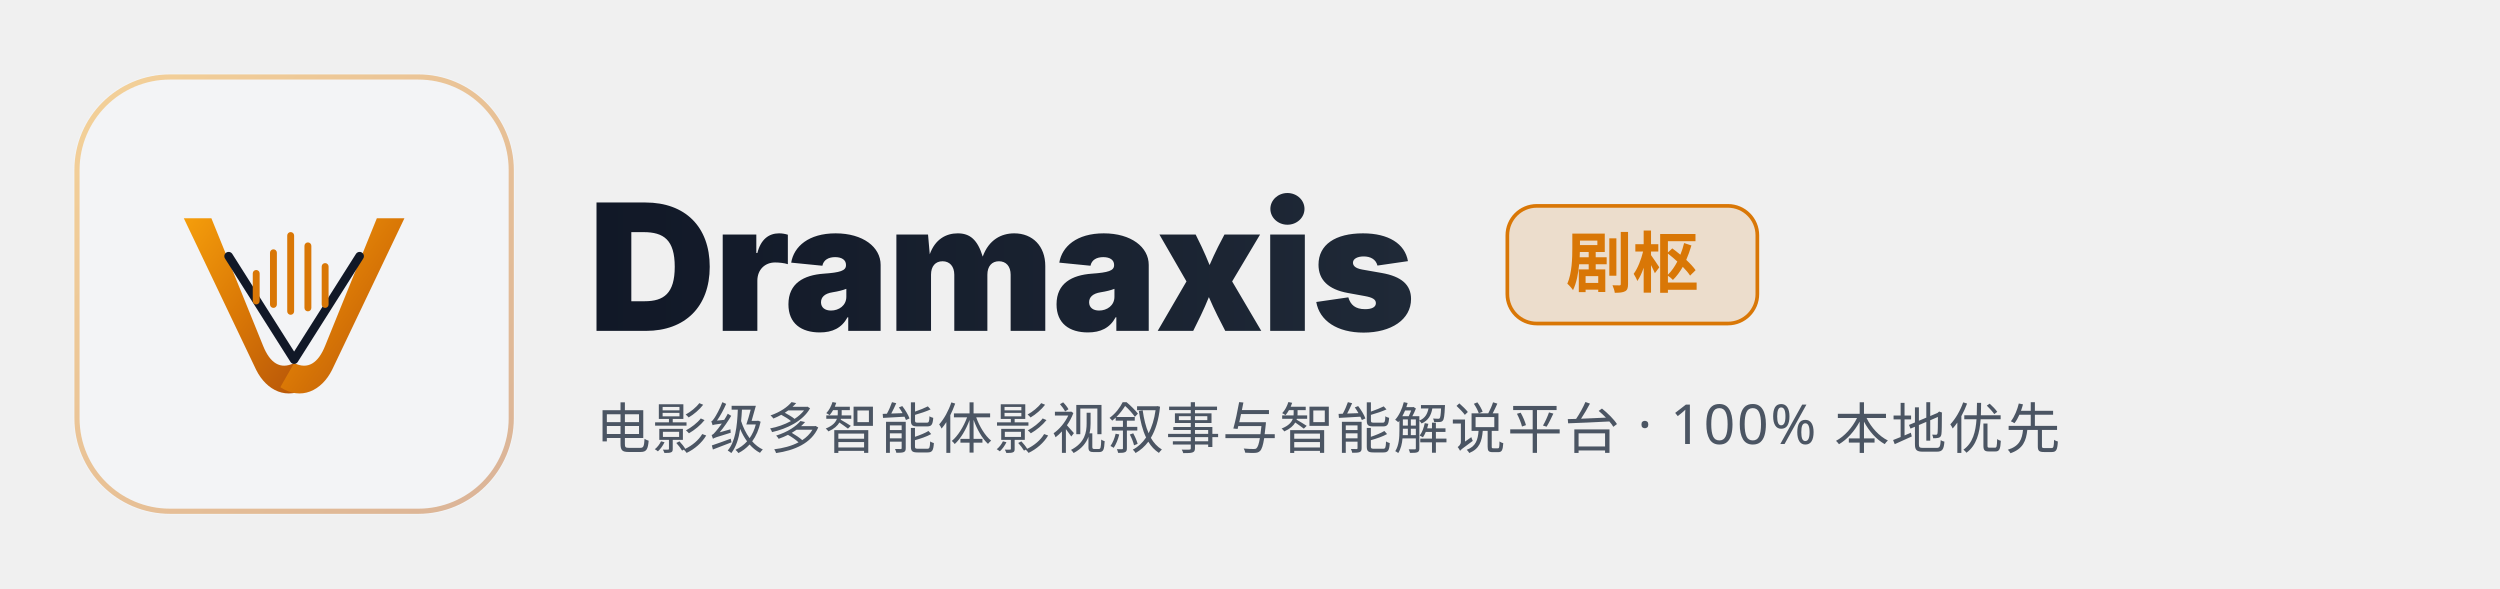
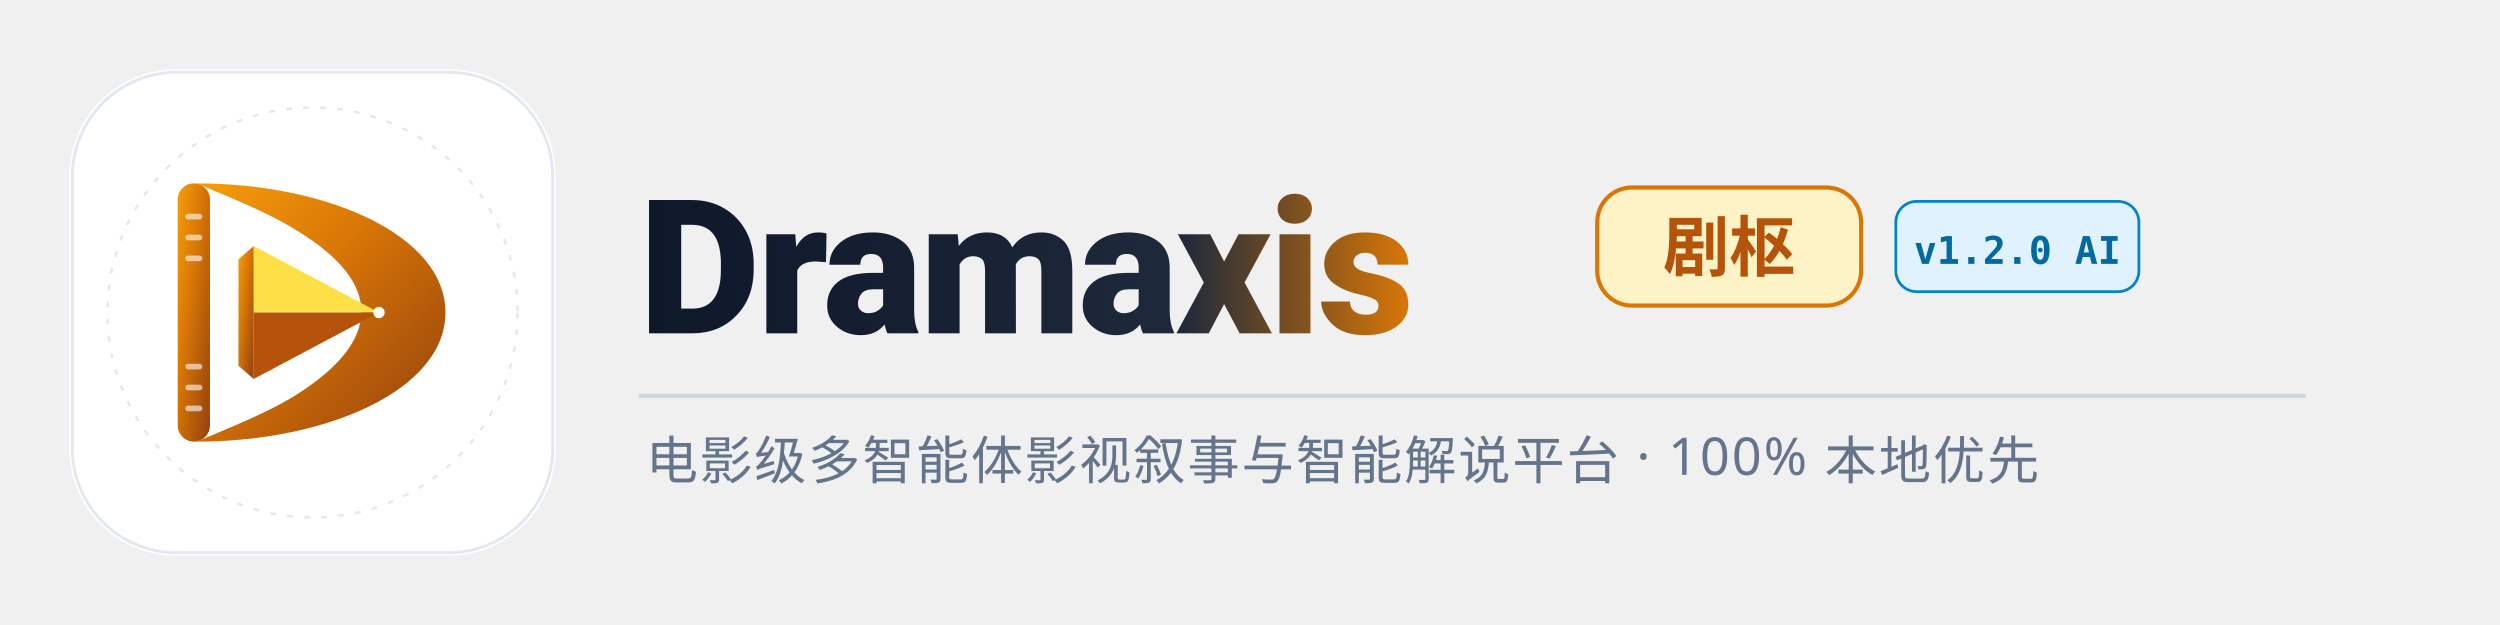
- <svg xmlns="http://www.w3.org/2000/svg" viewBox="0 0 680 160" role="img" aria-label="Dramaxis horizontal logo light">
+ <svg xmlns="http://www.w3.org/2000/svg" viewBox="0 0 720 180" role="img" aria-label="Dramaxis (剧枢) Horizontal Brand Logo Light">
  <defs>
-     <linearGradient id="hzGold" x1="0%" y1="0%" x2="100%" y2="100%">
+     <linearGradient id="hzLightGold" x1="0%" y1="0%" x2="100%" y2="100%">
      <stop offset="0%" stop-color="#F59E0B" />
-       <stop offset="50%" stop-color="#D97706" />
-       <stop offset="100%" stop-color="#B45309" />
+       <stop offset="40%" stop-color="#D97706" />
+       <stop offset="100%" stop-color="#92400E" />
    </linearGradient>
-     <linearGradient id="hzTextDark" x1="0%" y1="0%" x2="100%" y2="0%">
-       <stop offset="0%" stop-color="#111827" />
-       <stop offset="100%" stop-color="#1F2937" />
+     <linearGradient id="hzLightText" x1="0%" y1="0%" x2="100%" y2="0%">
+       <stop offset="0%" stop-color="#0F172A" />
+       <stop offset="70%" stop-color="#1E293B" />
+       <stop offset="100%" stop-color="#D97706" />
    </linearGradient>
  </defs>
-   <g transform="translate(20, 20) scale(0.46875)">
-     <rect width="256" height="256" rx="56" ry="56" fill="#F3F4F6" />
-     <rect x="2" y="2" width="252" height="252" rx="54" ry="54" fill="none" stroke="url(#hzGold)" stroke-width="3" opacity="0.4" />
-     <g transform="translate(128 126)">
-       <path d="M -64 -42 L -22 46 C -16 58 -4 64 8 56 L 0 42 C -8 46 -14 42 -18 32 L -48 -42 Z" fill="url(#hzGold)" />
-       <path d="M 64 -42 L 22 46 C 16 58 4 64 -8 56 L 0 42 C 8 46 14 42 18 32 L 48 -42 Z" fill="url(#hzGold)" />
-       <path d="M -38 -20 L 0 40 L 38 -20" fill="none" stroke="#111827" stroke-width="5" stroke-linecap="round" stroke-linejoin="round" />
-       <g fill="#D97706">
-         <rect x="-24" y="-12" width="4" height="20" rx="2" />
-         <rect x="-14" y="-24" width="4" height="34" rx="2" />
-         <rect x="-4" y="-34" width="4" height="48" rx="2" />
-         <rect x="6" y="-28" width="4" height="40" rx="2" />
-         <rect x="16" y="-16" width="4" height="26" rx="2" />
-       </g>
+   <g transform="translate(20, 20) scale(0.2734375)">
+     <rect width="512" height="512" rx="112" ry="112" fill="#FFFFFF" />
+     <rect x="3" y="3" width="506" height="506" rx="110" ry="110" fill="none" stroke="#E2E8F0" stroke-width="3" />
+     <circle cx="256" cy="256" r="216" fill="none" stroke="#E2E8F0" stroke-width="2.5" stroke-dasharray="6 12" />
+     <rect x="114" y="120" width="34" height="272" rx="17" fill="url(#hzLightGold)" />
+     <g fill="#FFFFFF" opacity="0.6">
+       <rect x="122" y="152" width="18" height="6" rx="3" />
+       <rect x="122" y="174" width="18" height="6" rx="3" />
+       <rect x="122" y="196" width="18" height="6" rx="3" />
+       <rect x="122" y="310" width="18" height="6" rx="3" />
+       <rect x="122" y="332" width="18" height="6" rx="3" />
+       <rect x="122" y="354" width="18" height="6" rx="3" />
    </g>
+     <path d="M 134 120               C 270 120, 396 174, 396 256               C 396 338, 270 392, 134 392              C 172 376, 212 360, 240 342              C 328 286, 332 226, 240 170              C 212 152, 172 136, 134 120 Z" fill="url(#hzLightGold)" />
+     <path d="M 194 186 L 326 256 L 194 256 Z" fill="#FDE047" />
+     <path d="M 194 256 L 326 256 L 194 326 Z" fill="#B45309" />
+     <path d="M 178 200 L 194 186 L 194 326 L 178 312 Z" fill="url(#hzLightGold)" />
+     <circle cx="326" cy="256" r="6" fill="#FFFFFF" />
  </g>
-   <g transform="translate(160, 42)">
-     <text x="0" y="48" font-family="Inter, -apple-system, BlinkMacSystemFont, 'Segoe UI', Roboto, sans-serif" font-size="48" font-weight="900" letter-spacing="-0.5" fill="url(#hzTextDark)">Dramaxis</text>
-     <rect x="250" y="14" width="68" height="32" rx="8" fill="#D97706" fill-opacity="0.15" stroke="#D97706" stroke-width="1" />
-     <text x="284" y="36" font-family="'PingFang SC', 'Microsoft YaHei', sans-serif" font-size="18" font-weight="700" fill="#D97706" text-anchor="middle">剧枢</text>
-     <text x="2" y="80" font-family="'PingFang SC', 'Microsoft YaHei', sans-serif" font-size="15" font-weight="500" fill="#4B5563" letter-spacing="0.5">电影级多智能体影视叙事与智能解说平台 · 100% 本地优先</text>
+   <g transform="translate(184, 40)">
+     <text x="0" y="56" font-family="system-ui, -apple-system, BlinkMacSystemFont, 'Segoe UI', Roboto, 'Helvetica Neue', sans-serif" font-size="54" font-weight="900" letter-spacing="-0.8" fill="url(#hzLightText)">Dramaxis</text>
+     <g transform="translate(276, 14)">
+       <rect x="0" y="0" width="76" height="34" rx="10" fill="#FEF3C7" stroke="#D97706" stroke-width="1.2" />
+       <text x="38" y="24" font-family="'PingFang SC', 'Noto Sans SC', 'Microsoft YaHei', sans-serif" font-size="19" font-weight="800" fill="#B45309" text-anchor="middle">剧枢</text>
+     </g>
+     <g transform="translate(362, 18)">
+       <rect x="0" y="0" width="70" height="26" rx="6" fill="#E0F2FE" stroke="#0284C7" stroke-width="0.8" />
+       <text x="35" y="18" font-family="ui-monospace, SFMono-Regular, Menlo, monospace" font-size="11" font-weight="700" fill="#0369A1" text-anchor="middle">v1.2.0 AI</text>
+     </g>
+     <line x1="0" y1="74" x2="480" y2="74" stroke="#CBD5E1" stroke-width="1.2" />
+     <text x="2" y="98" font-family="'PingFang SC', 'Noto Sans SC', 'Microsoft YaHei', sans-serif" font-size="15" font-weight="500" letter-spacing="0.6" fill="#64748B">电影级多智能体影视叙事与智能解说平台 · 100% 本地优先</text>
  </g>
</svg>
